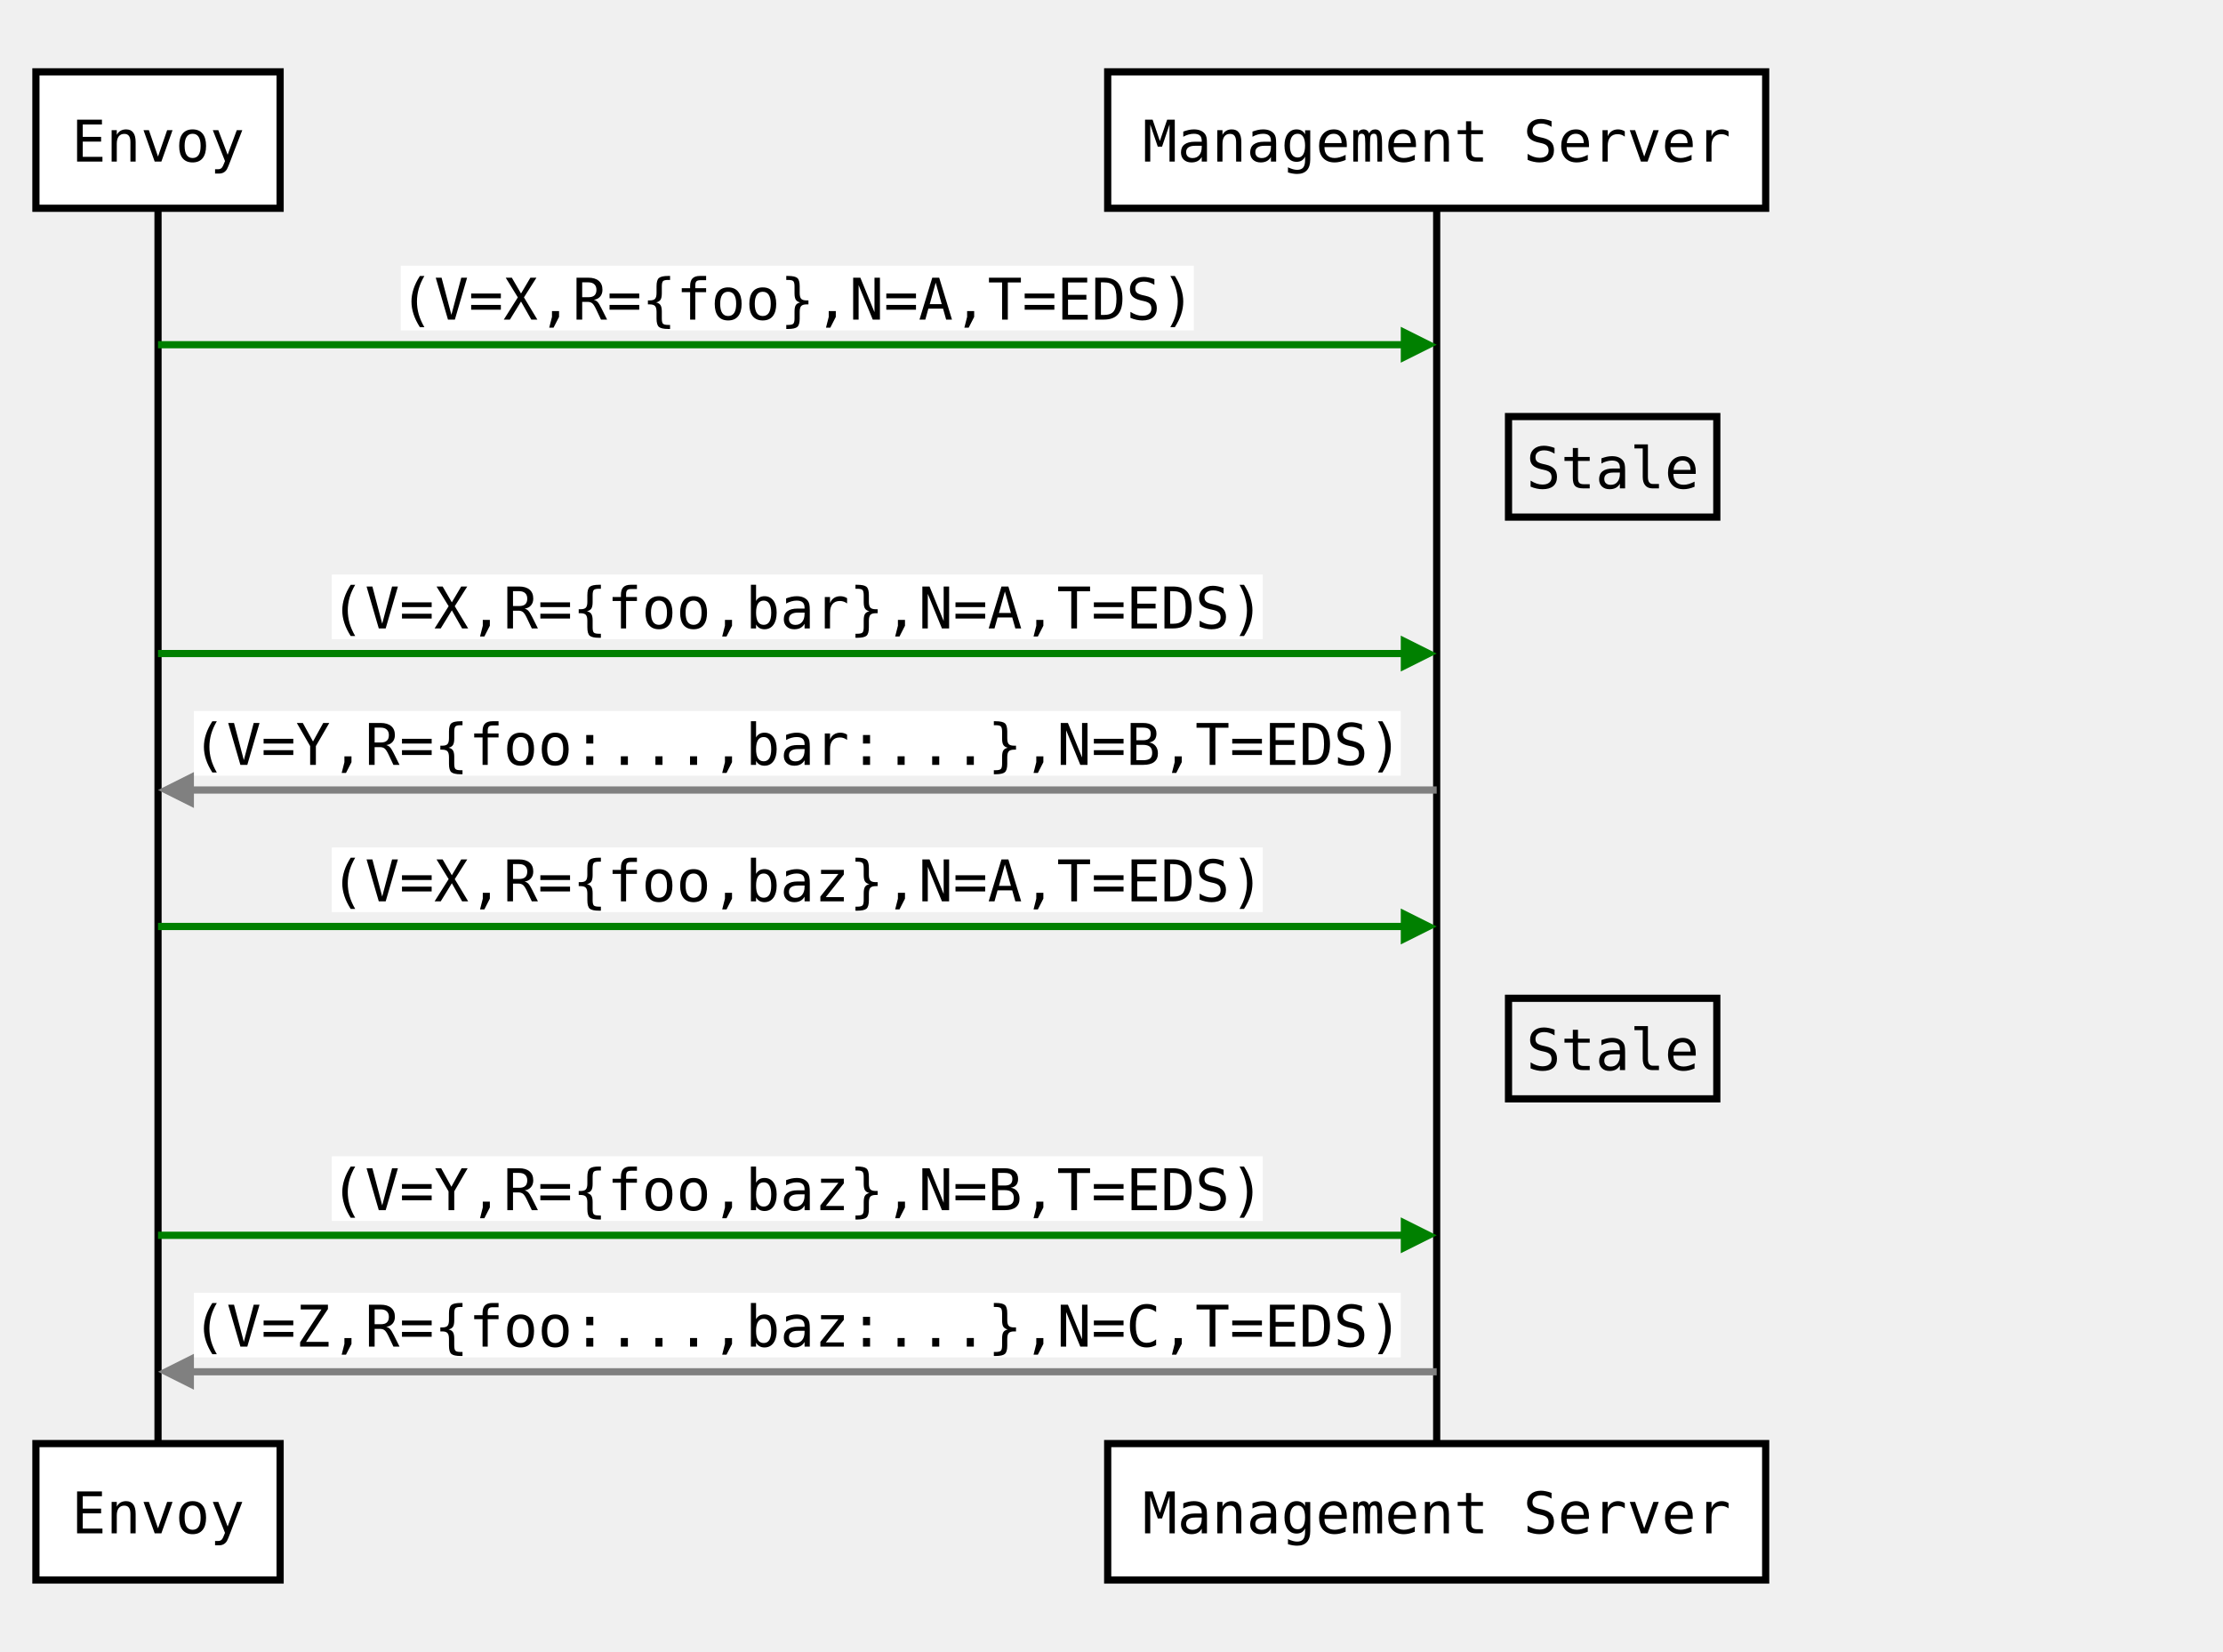
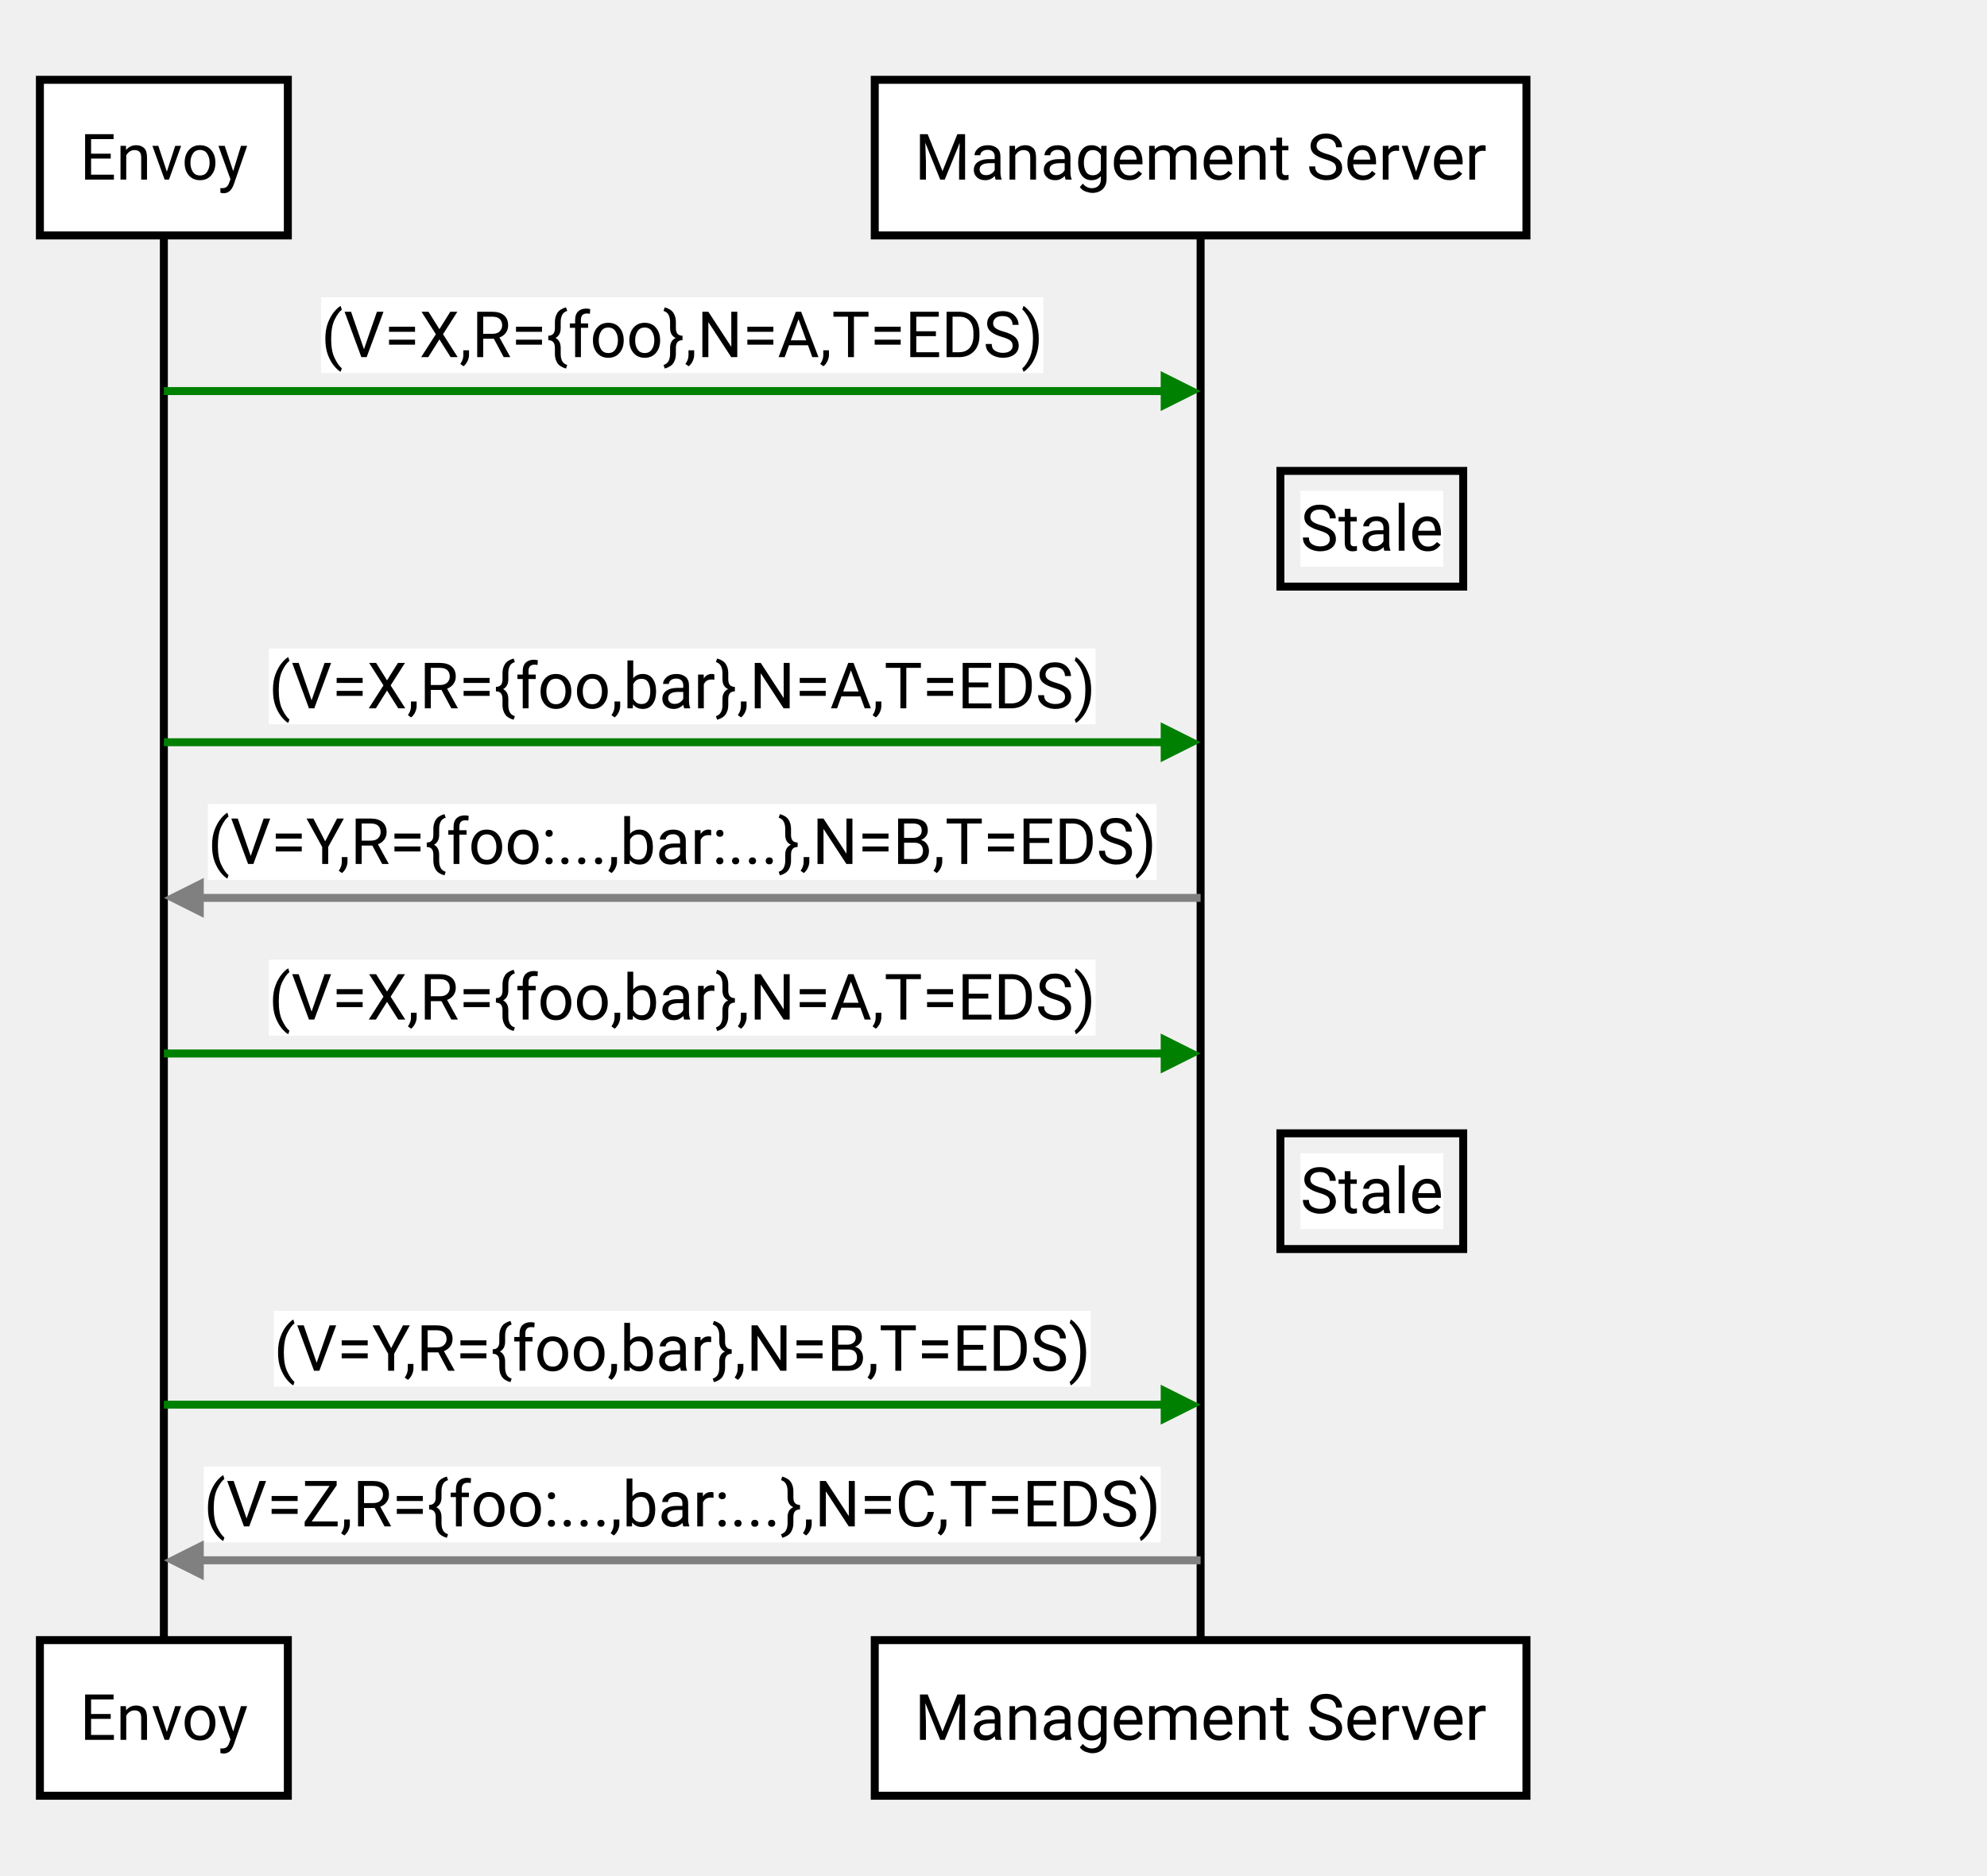
- <svg xmlns="http://www.w3.org/2000/svg" xmlns:xlink="http://www.w3.org/1999/xlink" width="619" height="460">
-   <source>participant Envoy as E [color="black"]
- participant Management Server as M [color="black"]
- 
- E-&gt;M: (V=X,R={foo},N=A,T=EDS) [color="green"]
- Note right of M: Stale
- E-&gt;M: (V=X,R={foo,bar},N=A,T=EDS) [color="green"]
- M-&gt;E: (V=Y,R={foo:...,bar:...},N=B,T=EDS) [color="gray"]
- E-&gt;M: (V=X,R={foo,baz},N=A,T=EDS) [color="green"]
- Note right of M: Stale
- E-&gt;M: (V=Y,R={foo,baz},N=B,T=EDS) [color="green"]
- M-&gt;E: (V=Z,R={foo:...,baz:...},N=C,T=EDS) [color="gray"]</source>
+ <svg xmlns="http://www.w3.org/2000/svg" xmlns:xlink="http://www.w3.org/1999/xlink" width="498" height="470">
  <defs style="-webkit-tap-highlight-color: rgba(0, 0, 0, 0);">
    <path stroke-linecap="round" d="M5,0 0,2.5 5,5z" id="raphael-marker-block" style="-webkit-tap-highlight-color: rgba(0, 0, 0, 0);" />
-     <marker id="raphael-marker-endblock55-obj9nxqj" markerHeight="5" markerWidth="5" orient="auto" refX="2.5" refY="2.5" style="-webkit-tap-highlight-color: rgba(0, 0, 0, 0);">
+     <marker id="raphael-marker-endblock55-obj2n6v9" markerHeight="5" markerWidth="5" orient="auto" refX="2.5" refY="2.5" style="-webkit-tap-highlight-color: rgba(0, 0, 0, 0);">
      <use xlink:href="#raphael-marker-block" transform="rotate(180 2.5 2.5) scale(1,1)" stroke-width="1" fill="green" stroke="none" style="-webkit-tap-highlight-color: rgba(0, 0, 0, 0);" />
    </marker>
-     <marker id="raphael-marker-endblock55-objk90nb" markerHeight="5" markerWidth="5" orient="auto" refX="2.5" refY="2.5" style="-webkit-tap-highlight-color: rgba(0, 0, 0, 0);">
+     <marker id="raphael-marker-endblock55-objij3l6" markerHeight="5" markerWidth="5" orient="auto" refX="2.5" refY="2.5" style="-webkit-tap-highlight-color: rgba(0, 0, 0, 0);">
      <use xlink:href="#raphael-marker-block" transform="rotate(180 2.5 2.5) scale(1,1)" stroke-width="1" fill="green" stroke="none" style="-webkit-tap-highlight-color: rgba(0, 0, 0, 0);" />
    </marker>
-     <marker id="raphael-marker-endblock55-objfy5rz" markerHeight="5" markerWidth="5" orient="auto" refX="2.5" refY="2.5" style="-webkit-tap-highlight-color: rgba(0, 0, 0, 0);">
+     <marker id="raphael-marker-endblock55-objs670z" markerHeight="5" markerWidth="5" orient="auto" refX="2.5" refY="2.5" style="-webkit-tap-highlight-color: rgba(0, 0, 0, 0);">
      <use xlink:href="#raphael-marker-block" transform="rotate(180 2.5 2.5) scale(1,1)" stroke-width="1" fill="gray" stroke="none" style="-webkit-tap-highlight-color: rgba(0, 0, 0, 0);" />
    </marker>
-     <marker id="raphael-marker-endblock55-objo7xf5" markerHeight="5" markerWidth="5" orient="auto" refX="2.5" refY="2.5" style="-webkit-tap-highlight-color: rgba(0, 0, 0, 0);">
+     <marker id="raphael-marker-endblock55-objdpm7p" markerHeight="5" markerWidth="5" orient="auto" refX="2.5" refY="2.5" style="-webkit-tap-highlight-color: rgba(0, 0, 0, 0);">
      <use xlink:href="#raphael-marker-block" transform="rotate(180 2.5 2.5) scale(1,1)" stroke-width="1" fill="green" stroke="none" style="-webkit-tap-highlight-color: rgba(0, 0, 0, 0);" />
    </marker>
-     <marker id="raphael-marker-endblock55-objml2fb" markerHeight="5" markerWidth="5" orient="auto" refX="2.5" refY="2.5" style="-webkit-tap-highlight-color: rgba(0, 0, 0, 0);">
+     <marker id="raphael-marker-endblock55-objbieqd" markerHeight="5" markerWidth="5" orient="auto" refX="2.5" refY="2.5" style="-webkit-tap-highlight-color: rgba(0, 0, 0, 0);">
      <use xlink:href="#raphael-marker-block" transform="rotate(180 2.5 2.5) scale(1,1)" stroke-width="1" fill="green" stroke="none" style="-webkit-tap-highlight-color: rgba(0, 0, 0, 0);" />
    </marker>
-     <marker id="raphael-marker-endblock55-obj2ezld" markerHeight="5" markerWidth="5" orient="auto" refX="2.5" refY="2.5" style="-webkit-tap-highlight-color: rgba(0, 0, 0, 0);">
+     <marker id="raphael-marker-endblock55-obj56hjk" markerHeight="5" markerWidth="5" orient="auto" refX="2.5" refY="2.5" style="-webkit-tap-highlight-color: rgba(0, 0, 0, 0);">
      <use xlink:href="#raphael-marker-block" transform="rotate(180 2.5 2.5) scale(1,1)" stroke-width="1" fill="gray" stroke="none" style="-webkit-tap-highlight-color: rgba(0, 0, 0, 0);" />
    </marker>
  </defs>
-   <rect x="10" y="20" width="68" height="38" rx="0" ry="0" fill="#ffffff" stroke="#000000" stroke-width="2" style="-webkit-tap-highlight-color: rgba(0, 0, 0, 0);" />
-   <rect x="19.984" y="30" width="48" height="18" rx="0" ry="0" fill="#ffffff" stroke="none" style="-webkit-tap-highlight-color: rgba(0, 0, 0, 0);" />
-   <text x="44" y="39" text-anchor="middle" font-family="Andale Mono, monospace" font-size="16px" stroke="none" fill="#000000" style="-webkit-tap-highlight-color: rgba(0, 0, 0, 0); text-anchor: middle; font-family: &quot;Andale Mono&quot;, monospace; font-size: 16px;">
-     <tspan dy="6" style="-webkit-tap-highlight-color: rgba(0, 0, 0, 0);">Envoy</tspan>
+   <rect x="10" y="20" width="62.141" height="39" rx="0" ry="0" fill="#ffffff" stroke="#000000" stroke-width="2" style="-webkit-tap-highlight-color: rgba(0, 0, 0, 0);" />
+   <rect x="20" y="30" width="42.141" height="19" rx="0" ry="0" fill="#ffffff" stroke="none" style="-webkit-tap-highlight-color: rgba(0, 0, 0, 0);" />
+   <text x="41.07" y="39.5" text-anchor="middle" font-family="Roboto" font-size="16px" stroke="none" fill="#000000" style="-webkit-tap-highlight-color: rgba(0, 0, 0, 0); text-anchor: middle; font-family: Roboto; font-size: 16px;">
+     <tspan dy="5.5" style="-webkit-tap-highlight-color: rgba(0, 0, 0, 0);">Envoy</tspan>
  </text>
-   <rect x="10" y="402" width="68" height="38" rx="0" ry="0" fill="#ffffff" stroke="#000000" stroke-width="2" style="-webkit-tap-highlight-color: rgba(0, 0, 0, 0);" />
-   <rect x="19.984" y="412" width="48" height="18" rx="0" ry="0" fill="#ffffff" stroke="none" style="-webkit-tap-highlight-color: rgba(0, 0, 0, 0);" />
-   <text x="44" y="421" text-anchor="middle" font-family="Andale Mono, monospace" font-size="16px" stroke="none" fill="#000000" style="-webkit-tap-highlight-color: rgba(0, 0, 0, 0); text-anchor: middle; font-family: &quot;Andale Mono&quot;, monospace; font-size: 16px;">
-     <tspan dy="6" style="-webkit-tap-highlight-color: rgba(0, 0, 0, 0);">Envoy</tspan>
+   <rect x="10" y="411" width="62.141" height="39" rx="0" ry="0" fill="#ffffff" stroke="#000000" stroke-width="2" style="-webkit-tap-highlight-color: rgba(0, 0, 0, 0);" />
+   <rect x="20" y="421" width="42.141" height="19" rx="0" ry="0" fill="#ffffff" stroke="none" style="-webkit-tap-highlight-color: rgba(0, 0, 0, 0);" />
+   <text x="41.07" y="430.5" text-anchor="middle" font-family="Roboto" font-size="16px" stroke="none" fill="#000000" style="-webkit-tap-highlight-color: rgba(0, 0, 0, 0); text-anchor: middle; font-family: Roboto; font-size: 16px;">
+     <tspan dy="5.5" style="-webkit-tap-highlight-color: rgba(0, 0, 0, 0);">Envoy</tspan>
  </text>
-   <path fill="none" stroke="#000000" d="M44,58L44,402" stroke-width="2" style="-webkit-tap-highlight-color: rgba(0, 0, 0, 0);" />
-   <rect x="308.438" y="20" width="183.219" height="38" rx="0" ry="0" fill="#ffffff" stroke="#000000" stroke-width="2" style="-webkit-tap-highlight-color: rgba(0, 0, 0, 0);" />
-   <rect x="318.422" y="30" width="163.219" height="18" rx="0" ry="0" fill="#ffffff" stroke="none" style="-webkit-tap-highlight-color: rgba(0, 0, 0, 0);" />
-   <text x="400.047" y="39" text-anchor="middle" font-family="Andale Mono, monospace" font-size="16px" stroke="none" fill="#000000" style="-webkit-tap-highlight-color: rgba(0, 0, 0, 0); text-anchor: middle; font-family: &quot;Andale Mono&quot;, monospace; font-size: 16px;">
-     <tspan dy="6" style="-webkit-tap-highlight-color: rgba(0, 0, 0, 0);">Management Server</tspan>
+   <path fill="none" stroke="#000000" d="M41.07,59L41.07,411" stroke-width="2" style="-webkit-tap-highlight-color: rgba(0, 0, 0, 0);" />
+   <rect x="219.238" y="20" width="163.336" height="39" rx="0" ry="0" fill="#ffffff" stroke="#000000" stroke-width="2" style="-webkit-tap-highlight-color: rgba(0, 0, 0, 0);" />
+   <rect x="229.238" y="30" width="143.336" height="19" rx="0" ry="0" fill="#ffffff" stroke="none" style="-webkit-tap-highlight-color: rgba(0, 0, 0, 0);" />
+   <text x="300.906" y="39.5" text-anchor="middle" font-family="Roboto" font-size="16px" stroke="none" fill="#000000" style="-webkit-tap-highlight-color: rgba(0, 0, 0, 0); text-anchor: middle; font-family: Roboto; font-size: 16px;">
+     <tspan dy="5.5" style="-webkit-tap-highlight-color: rgba(0, 0, 0, 0);">Management Server</tspan>
  </text>
-   <rect x="308.438" y="402" width="183.219" height="38" rx="0" ry="0" fill="#ffffff" stroke="#000000" stroke-width="2" style="-webkit-tap-highlight-color: rgba(0, 0, 0, 0);" />
-   <rect x="318.422" y="412" width="163.219" height="18" rx="0" ry="0" fill="#ffffff" stroke="none" style="-webkit-tap-highlight-color: rgba(0, 0, 0, 0);" />
-   <text x="400.047" y="421" text-anchor="middle" font-family="Andale Mono, monospace" font-size="16px" stroke="none" fill="#000000" style="-webkit-tap-highlight-color: rgba(0, 0, 0, 0); text-anchor: middle; font-family: &quot;Andale Mono&quot;, monospace; font-size: 16px;">
-     <tspan dy="6" style="-webkit-tap-highlight-color: rgba(0, 0, 0, 0);">Management Server</tspan>
+   <rect x="219.238" y="411" width="163.336" height="39" rx="0" ry="0" fill="#ffffff" stroke="#000000" stroke-width="2" style="-webkit-tap-highlight-color: rgba(0, 0, 0, 0);" />
+   <rect x="229.238" y="421" width="143.336" height="19" rx="0" ry="0" fill="#ffffff" stroke="none" style="-webkit-tap-highlight-color: rgba(0, 0, 0, 0);" />
+   <text x="300.906" y="430.5" text-anchor="middle" font-family="Roboto" font-size="16px" stroke="none" fill="#000000" style="-webkit-tap-highlight-color: rgba(0, 0, 0, 0); text-anchor: middle; font-family: Roboto; font-size: 16px;">
+     <tspan dy="5.5" style="-webkit-tap-highlight-color: rgba(0, 0, 0, 0);">Management Server</tspan>
  </text>
-   <path fill="none" stroke="#000000" d="M400.047,58L400.047,402" stroke-width="2" style="-webkit-tap-highlight-color: rgba(0, 0, 0, 0);" />
-   <rect x="111.594" y="74" width="220.828" height="18" rx="0" ry="0" fill="#ffffff" stroke="none" style="-webkit-tap-highlight-color: rgba(0, 0, 0, 0);" />
-   <text x="222.023" y="83" text-anchor="middle" font-family="Andale Mono, monospace" font-size="16px" stroke="none" fill="#000000" style="-webkit-tap-highlight-color: rgba(0, 0, 0, 0); text-anchor: middle; font-family: &quot;Andale Mono&quot;, monospace; font-size: 16px;">
-     <tspan dy="6" style="-webkit-tap-highlight-color: rgba(0, 0, 0, 0);">(V=X,R={foo},N=A,T=EDS)</tspan>
+   <path fill="none" stroke="#000000" d="M300.906,59L300.906,411" stroke-width="2" style="-webkit-tap-highlight-color: rgba(0, 0, 0, 0);" />
+   <rect x="80.496" y="74.5" width="180.984" height="19" rx="0" ry="0" fill="#ffffff" stroke="none" style="-webkit-tap-highlight-color: rgba(0, 0, 0, 0);" />
+   <text x="170.988" y="84" text-anchor="middle" font-family="Roboto" font-size="16px" stroke="none" fill="#000000" style="-webkit-tap-highlight-color: rgba(0, 0, 0, 0); text-anchor: middle; font-family: Roboto; font-size: 16px;">
+     <tspan dy="5.5" style="-webkit-tap-highlight-color: rgba(0, 0, 0, 0);">(V=X,R={foo},N=A,T=EDS)</tspan>
  </text>
-   <path fill="none" stroke="#008000" d="M44,96C44,96,351.9,96,395.048,96" stroke-width="2" marker-end="url(#raphael-marker-endblock55-obj9nxqj)" stroke-dasharray="none" style="-webkit-tap-highlight-color: rgba(0, 0, 0, 0);" />
-   <rect x="420.047" y="116" width="58" height="28" rx="0" ry="0" fill="none" stroke="#000000" stroke-width="2" style="-webkit-tap-highlight-color: rgba(0, 0, 0, 0);" />
-   <rect x="425.031" y="121" width="48" height="18" rx="0" ry="0" fill="none" stroke="none" style="-webkit-tap-highlight-color: rgba(0, 0, 0, 0);" />
-   <text x="449.047" y="130" text-anchor="middle" font-family="Andale Mono, monospace" font-size="16px" stroke="none" fill="#000000" style="-webkit-tap-highlight-color: rgba(0, 0, 0, 0); text-anchor: middle; font-family: &quot;Andale Mono&quot;, monospace; font-size: 16px;">
-     <tspan dy="6" style="-webkit-tap-highlight-color: rgba(0, 0, 0, 0);">Stale</tspan>
+   <path fill="none" stroke="#008000" d="M41.07,98C41.07,98,259.851,98,295.905,98" stroke-width="2" marker-end="url(#raphael-marker-endblock55-obj2n6v9)" stroke-dasharray="none" style="-webkit-tap-highlight-color: rgba(0, 0, 0, 0);" />
+   <rect x="320.906" y="118" width="45.812" height="29" rx="0" ry="0" fill="none" stroke="#000000" stroke-width="2" style="-webkit-tap-highlight-color: rgba(0, 0, 0, 0);" />
+   <rect x="325.906" y="123" width="35.812" height="19" rx="0" ry="0" fill="#ffffff" stroke="none" style="-webkit-tap-highlight-color: rgba(0, 0, 0, 0);" />
+   <text x="343.812" y="132.5" text-anchor="middle" font-family="Roboto" font-size="16px" stroke="none" fill="#000000" style="-webkit-tap-highlight-color: rgba(0, 0, 0, 0); text-anchor: middle; font-family: Roboto; font-size: 16px;">
+     <tspan dy="5.5" style="-webkit-tap-highlight-color: rgba(0, 0, 0, 0);">Stale</tspan>
  </text>
-   <rect x="92.391" y="160" width="259.234" height="18" rx="0" ry="0" fill="#ffffff" stroke="none" style="-webkit-tap-highlight-color: rgba(0, 0, 0, 0);" />
-   <text x="222.023" y="169" text-anchor="middle" font-family="Andale Mono, monospace" font-size="16px" stroke="none" fill="#000000" style="-webkit-tap-highlight-color: rgba(0, 0, 0, 0); text-anchor: middle; font-family: &quot;Andale Mono&quot;, monospace; font-size: 16px;">
-     <tspan dy="6" style="-webkit-tap-highlight-color: rgba(0, 0, 0, 0);">(V=X,R={foo,bar},N=A,T=EDS)</tspan>
+   <rect x="67.367" y="162.5" width="207.242" height="19" rx="0" ry="0" fill="#ffffff" stroke="none" style="-webkit-tap-highlight-color: rgba(0, 0, 0, 0);" />
+   <text x="170.988" y="172" text-anchor="middle" font-family="Roboto" font-size="16px" stroke="none" fill="#000000" style="-webkit-tap-highlight-color: rgba(0, 0, 0, 0); text-anchor: middle; font-family: Roboto; font-size: 16px;">
+     <tspan dy="5.5" style="-webkit-tap-highlight-color: rgba(0, 0, 0, 0);">(V=X,R={foo,bar},N=A,T=EDS)</tspan>
  </text>
-   <path fill="none" stroke="#008000" d="M44,182C44,182,351.9,182,395.048,182" stroke-width="2" marker-end="url(#raphael-marker-endblock55-objk90nb)" stroke-dasharray="none" style="-webkit-tap-highlight-color: rgba(0, 0, 0, 0);" />
-   <rect x="53.984" y="198" width="336.047" height="18" rx="0" ry="0" fill="#ffffff" stroke="none" style="-webkit-tap-highlight-color: rgba(0, 0, 0, 0);" />
-   <text x="222.023" y="207" text-anchor="middle" font-family="Andale Mono, monospace" font-size="16px" stroke="none" fill="#000000" style="-webkit-tap-highlight-color: rgba(0, 0, 0, 0); text-anchor: middle; font-family: &quot;Andale Mono&quot;, monospace; font-size: 16px;">
-     <tspan dy="6" style="-webkit-tap-highlight-color: rgba(0, 0, 0, 0);">(V=Y,R={foo:...,bar:...},N=B,T=EDS)</tspan>
+   <path fill="none" stroke="#008000" d="M41.07,186C41.07,186,259.851,186,295.905,186" stroke-width="2" marker-end="url(#raphael-marker-endblock55-objij3l6)" stroke-dasharray="none" style="-webkit-tap-highlight-color: rgba(0, 0, 0, 0);" />
+   <rect x="52.105" y="201.5" width="237.766" height="19" rx="0" ry="0" fill="#ffffff" stroke="none" style="-webkit-tap-highlight-color: rgba(0, 0, 0, 0);" />
+   <text x="170.988" y="211" text-anchor="middle" font-family="Roboto" font-size="16px" stroke="none" fill="#000000" style="-webkit-tap-highlight-color: rgba(0, 0, 0, 0); text-anchor: middle; font-family: Roboto; font-size: 16px;">
+     <tspan dy="5.5" style="-webkit-tap-highlight-color: rgba(0, 0, 0, 0);">(V=Y,R={foo:...,bar:...},N=B,T=EDS)</tspan>
  </text>
-   <path fill="none" stroke="#808080" d="M400.047,220C400.047,220,92.147,220,48.999,220" stroke-width="2" marker-end="url(#raphael-marker-endblock55-objfy5rz)" stroke-dasharray="none" style="-webkit-tap-highlight-color: rgba(0, 0, 0, 0);" />
-   <rect x="92.391" y="236" width="259.234" height="18" rx="0" ry="0" fill="#ffffff" stroke="none" style="-webkit-tap-highlight-color: rgba(0, 0, 0, 0);" />
-   <text x="222.023" y="245" text-anchor="middle" font-family="Andale Mono, monospace" font-size="16px" stroke="none" fill="#000000" style="-webkit-tap-highlight-color: rgba(0, 0, 0, 0); text-anchor: middle; font-family: &quot;Andale Mono&quot;, monospace; font-size: 16px;">
-     <tspan dy="6" style="-webkit-tap-highlight-color: rgba(0, 0, 0, 0);">(V=X,R={foo,baz},N=A,T=EDS)</tspan>
+   <path fill="none" stroke="#808080" d="M300.906,225C300.906,225,82.126,225,46.072,225" stroke-width="2" marker-end="url(#raphael-marker-endblock55-objs670z)" stroke-dasharray="none" style="-webkit-tap-highlight-color: rgba(0, 0, 0, 0);" />
+   <rect x="67.367" y="240.5" width="207.242" height="19" rx="0" ry="0" fill="#ffffff" stroke="none" style="-webkit-tap-highlight-color: rgba(0, 0, 0, 0);" />
+   <text x="170.988" y="250" text-anchor="middle" font-family="Roboto" font-size="16px" stroke="none" fill="#000000" style="-webkit-tap-highlight-color: rgba(0, 0, 0, 0); text-anchor: middle; font-family: Roboto; font-size: 16px;">
+     <tspan dy="5.5" style="-webkit-tap-highlight-color: rgba(0, 0, 0, 0);">(V=X,R={foo,bar},N=A,T=EDS)</tspan>
  </text>
-   <path fill="none" stroke="#008000" d="M44,258C44,258,351.9,258,395.048,258" stroke-width="2" marker-end="url(#raphael-marker-endblock55-objo7xf5)" stroke-dasharray="none" style="-webkit-tap-highlight-color: rgba(0, 0, 0, 0);" />
-   <rect x="420.047" y="278" width="58" height="28" rx="0" ry="0" fill="none" stroke="#000000" stroke-width="2" style="-webkit-tap-highlight-color: rgba(0, 0, 0, 0);" />
-   <rect x="425.031" y="283" width="48" height="18" rx="0" ry="0" fill="none" stroke="none" style="-webkit-tap-highlight-color: rgba(0, 0, 0, 0);" />
-   <text x="449.047" y="292" text-anchor="middle" font-family="Andale Mono, monospace" font-size="16px" stroke="none" fill="#000000" style="-webkit-tap-highlight-color: rgba(0, 0, 0, 0); text-anchor: middle; font-family: &quot;Andale Mono&quot;, monospace; font-size: 16px;">
-     <tspan dy="6" style="-webkit-tap-highlight-color: rgba(0, 0, 0, 0);">Stale</tspan>
+   <path fill="none" stroke="#008000" d="M41.07,264C41.07,264,259.851,264,295.905,264" stroke-width="2" marker-end="url(#raphael-marker-endblock55-objdpm7p)" stroke-dasharray="none" style="-webkit-tap-highlight-color: rgba(0, 0, 0, 0);" />
+   <rect x="320.906" y="284" width="45.812" height="29" rx="0" ry="0" fill="none" stroke="#000000" stroke-width="2" style="-webkit-tap-highlight-color: rgba(0, 0, 0, 0);" />
+   <rect x="325.906" y="289" width="35.812" height="19" rx="0" ry="0" fill="#ffffff" stroke="none" style="-webkit-tap-highlight-color: rgba(0, 0, 0, 0);" />
+   <text x="343.812" y="298.5" text-anchor="middle" font-family="Roboto" font-size="16px" stroke="none" fill="#000000" style="-webkit-tap-highlight-color: rgba(0, 0, 0, 0); text-anchor: middle; font-family: Roboto; font-size: 16px;">
+     <tspan dy="5.5" style="-webkit-tap-highlight-color: rgba(0, 0, 0, 0);">Stale</tspan>
  </text>
-   <rect x="92.391" y="322" width="259.234" height="18" rx="0" ry="0" fill="#ffffff" stroke="none" style="-webkit-tap-highlight-color: rgba(0, 0, 0, 0);" />
-   <text x="222.023" y="331" text-anchor="middle" font-family="Andale Mono, monospace" font-size="16px" stroke="none" fill="#000000" style="-webkit-tap-highlight-color: rgba(0, 0, 0, 0); text-anchor: middle; font-family: &quot;Andale Mono&quot;, monospace; font-size: 16px;">
-     <tspan dy="6" style="-webkit-tap-highlight-color: rgba(0, 0, 0, 0);">(V=Y,R={foo,baz},N=B,T=EDS)</tspan>
+   <rect x="68.637" y="328.5" width="204.703" height="19" rx="0" ry="0" fill="#ffffff" stroke="none" style="-webkit-tap-highlight-color: rgba(0, 0, 0, 0);" />
+   <text x="170.988" y="338" text-anchor="middle" font-family="Roboto" font-size="16px" stroke="none" fill="#000000" style="-webkit-tap-highlight-color: rgba(0, 0, 0, 0); text-anchor: middle; font-family: Roboto; font-size: 16px;">
+     <tspan dy="5.5" style="-webkit-tap-highlight-color: rgba(0, 0, 0, 0);">(V=Y,R={foo,bar},N=B,T=EDS)</tspan>
  </text>
-   <path fill="none" stroke="#008000" d="M44,344C44,344,351.9,344,395.048,344" stroke-width="2" marker-end="url(#raphael-marker-endblock55-objml2fb)" stroke-dasharray="none" style="-webkit-tap-highlight-color: rgba(0, 0, 0, 0);" />
-   <rect x="53.984" y="360" width="336.047" height="18" rx="0" ry="0" fill="#ffffff" stroke="none" style="-webkit-tap-highlight-color: rgba(0, 0, 0, 0);" />
-   <text x="222.023" y="369" text-anchor="middle" font-family="Andale Mono, monospace" font-size="16px" stroke="none" fill="#000000" style="-webkit-tap-highlight-color: rgba(0, 0, 0, 0); text-anchor: middle; font-family: &quot;Andale Mono&quot;, monospace; font-size: 16px;">
-     <tspan dy="6" style="-webkit-tap-highlight-color: rgba(0, 0, 0, 0);">(V=Z,R={foo:...,baz:...},N=C,T=EDS)</tspan>
+   <path fill="none" stroke="#008000" d="M41.07,352C41.07,352,259.851,352,295.905,352" stroke-width="2" marker-end="url(#raphael-marker-endblock55-objbieqd)" stroke-dasharray="none" style="-webkit-tap-highlight-color: rgba(0, 0, 0, 0);" />
+   <rect x="51.07" y="367.5" width="239.836" height="19" rx="0" ry="0" fill="#ffffff" stroke="none" style="-webkit-tap-highlight-color: rgba(0, 0, 0, 0);" />
+   <text x="170.988" y="377" text-anchor="middle" font-family="Roboto" font-size="16px" stroke="none" fill="#000000" style="-webkit-tap-highlight-color: rgba(0, 0, 0, 0); text-anchor: middle; font-family: Roboto; font-size: 16px;">
+     <tspan dy="5.5" style="-webkit-tap-highlight-color: rgba(0, 0, 0, 0);">(V=Z,R={foo:...,bar:...},N=C,T=EDS)</tspan>
  </text>
-   <path fill="none" stroke="#808080" d="M400.047,382C400.047,382,92.147,382,48.999,382" stroke-width="2" marker-end="url(#raphael-marker-endblock55-obj2ezld)" stroke-dasharray="none" style="-webkit-tap-highlight-color: rgba(0, 0, 0, 0);" />
+   <path fill="none" stroke="#808080" d="M300.906,391C300.906,391,82.126,391,46.072,391" stroke-width="2" marker-end="url(#raphael-marker-endblock55-obj56hjk)" stroke-dasharray="none" style="-webkit-tap-highlight-color: rgba(0, 0, 0, 0);" />
</svg>
